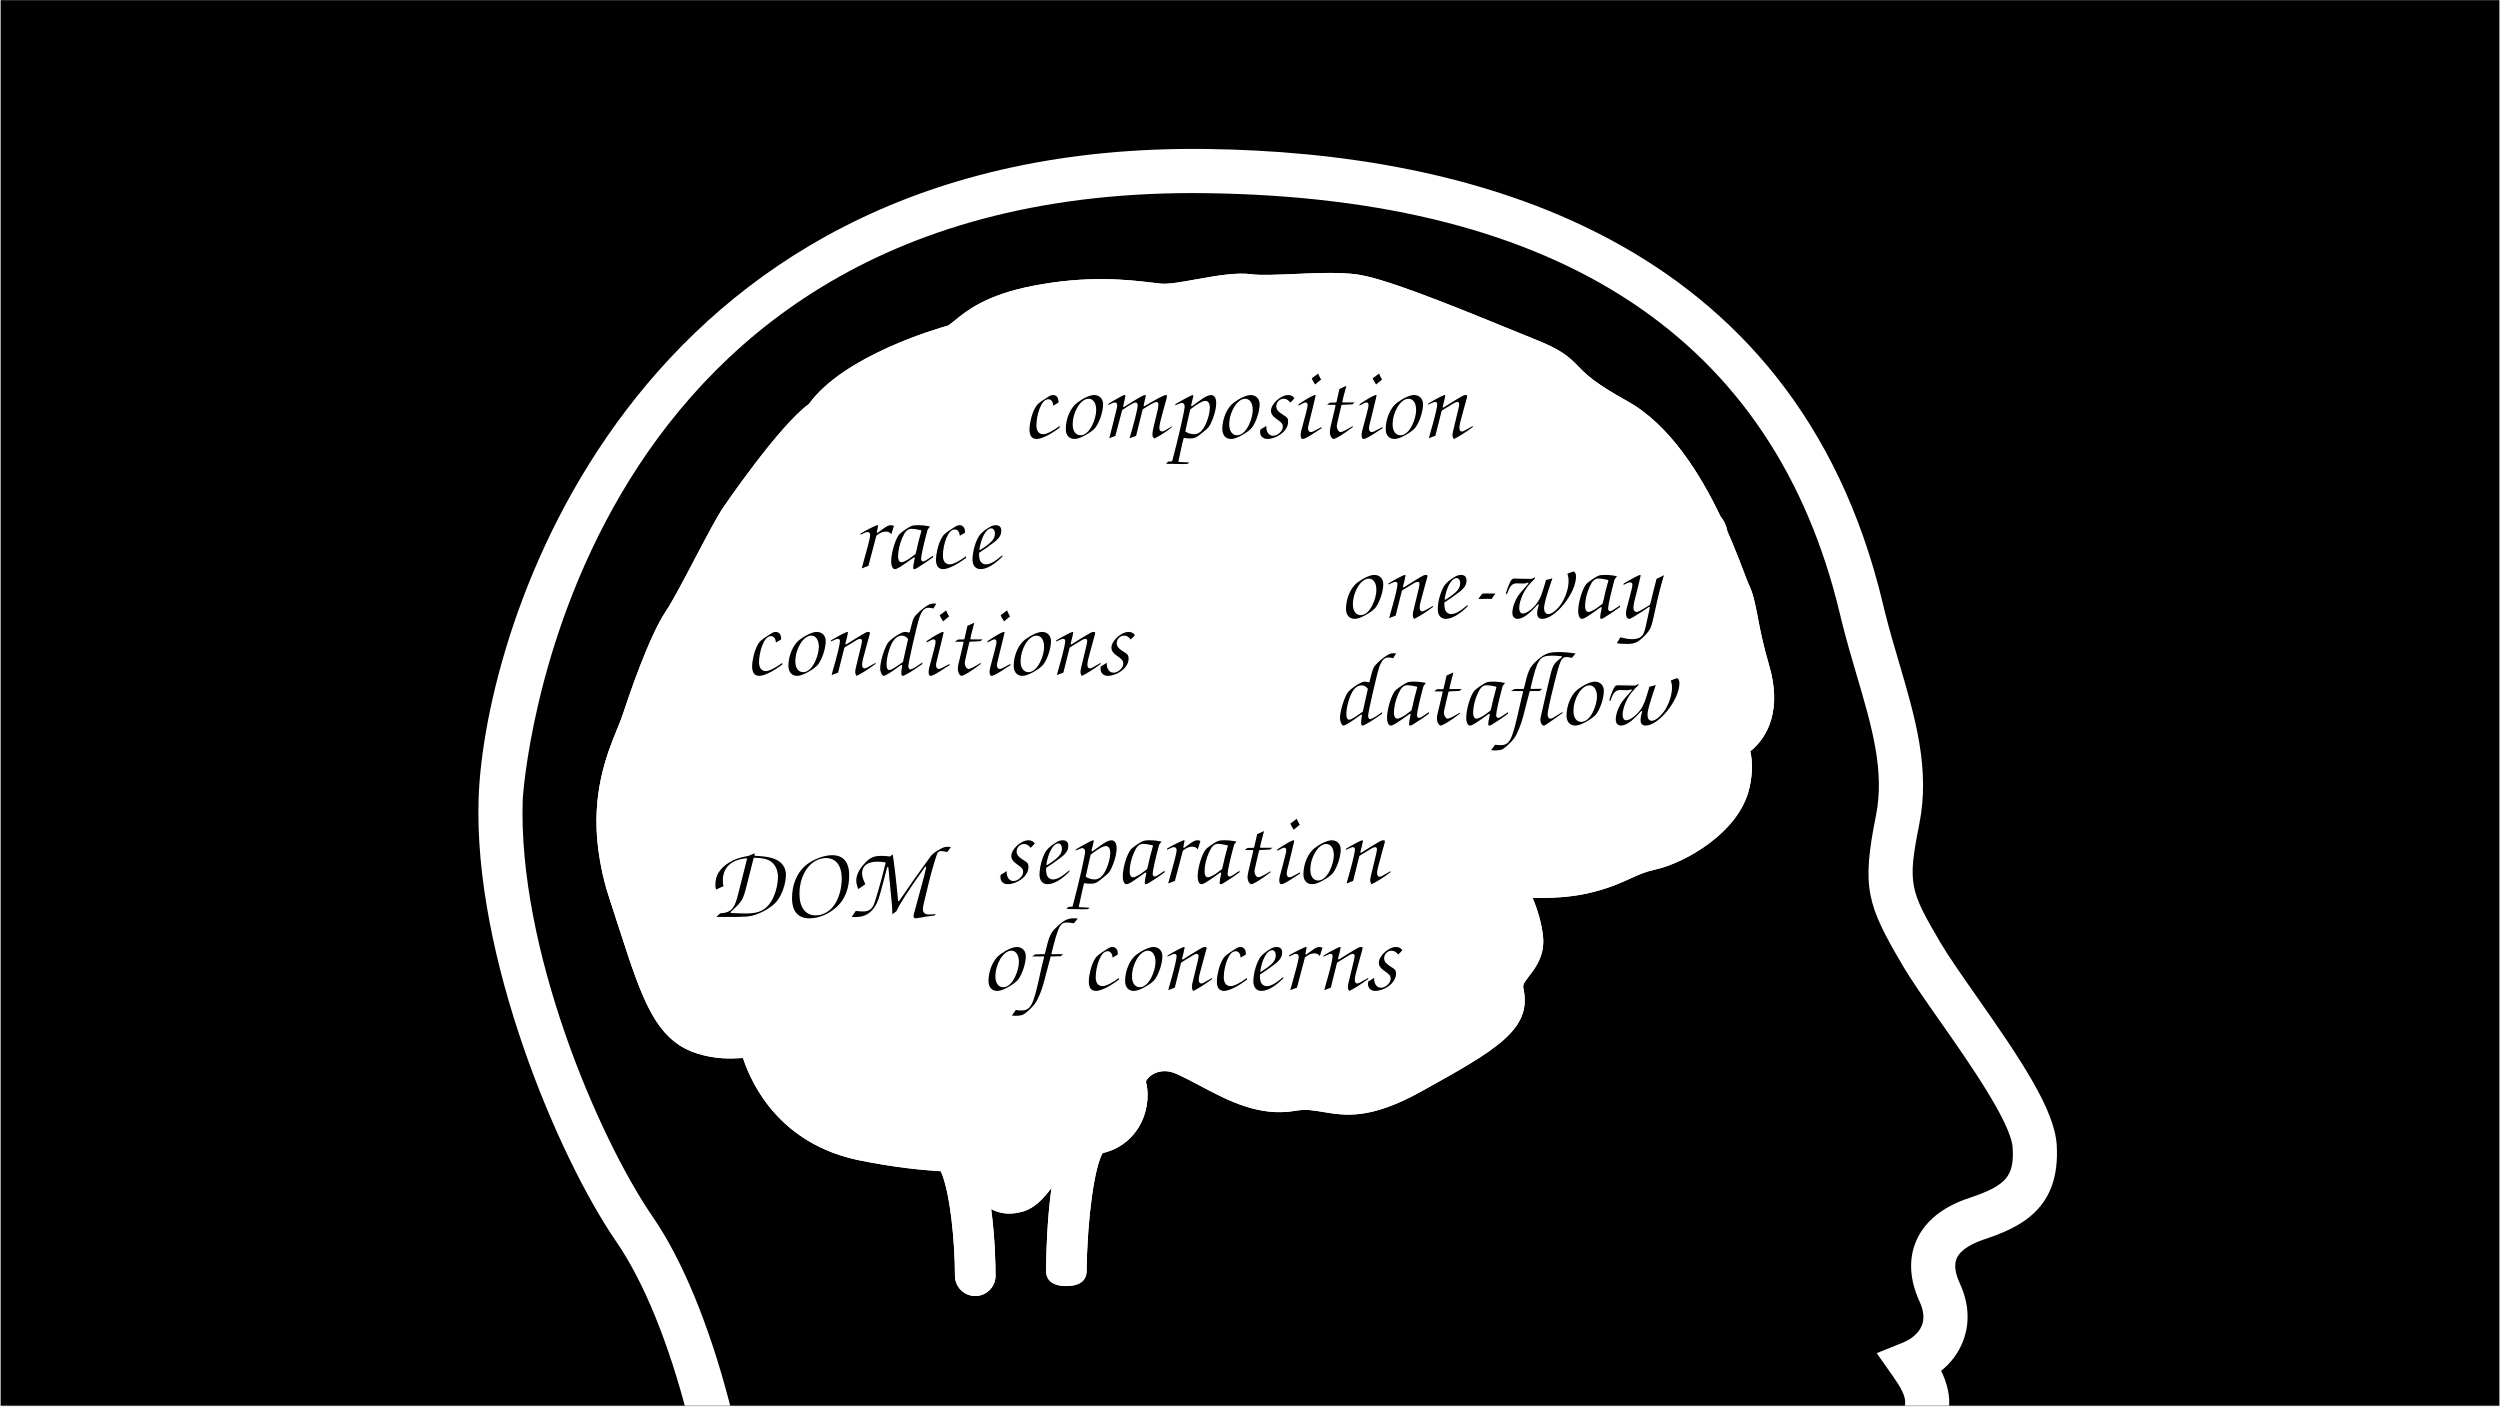
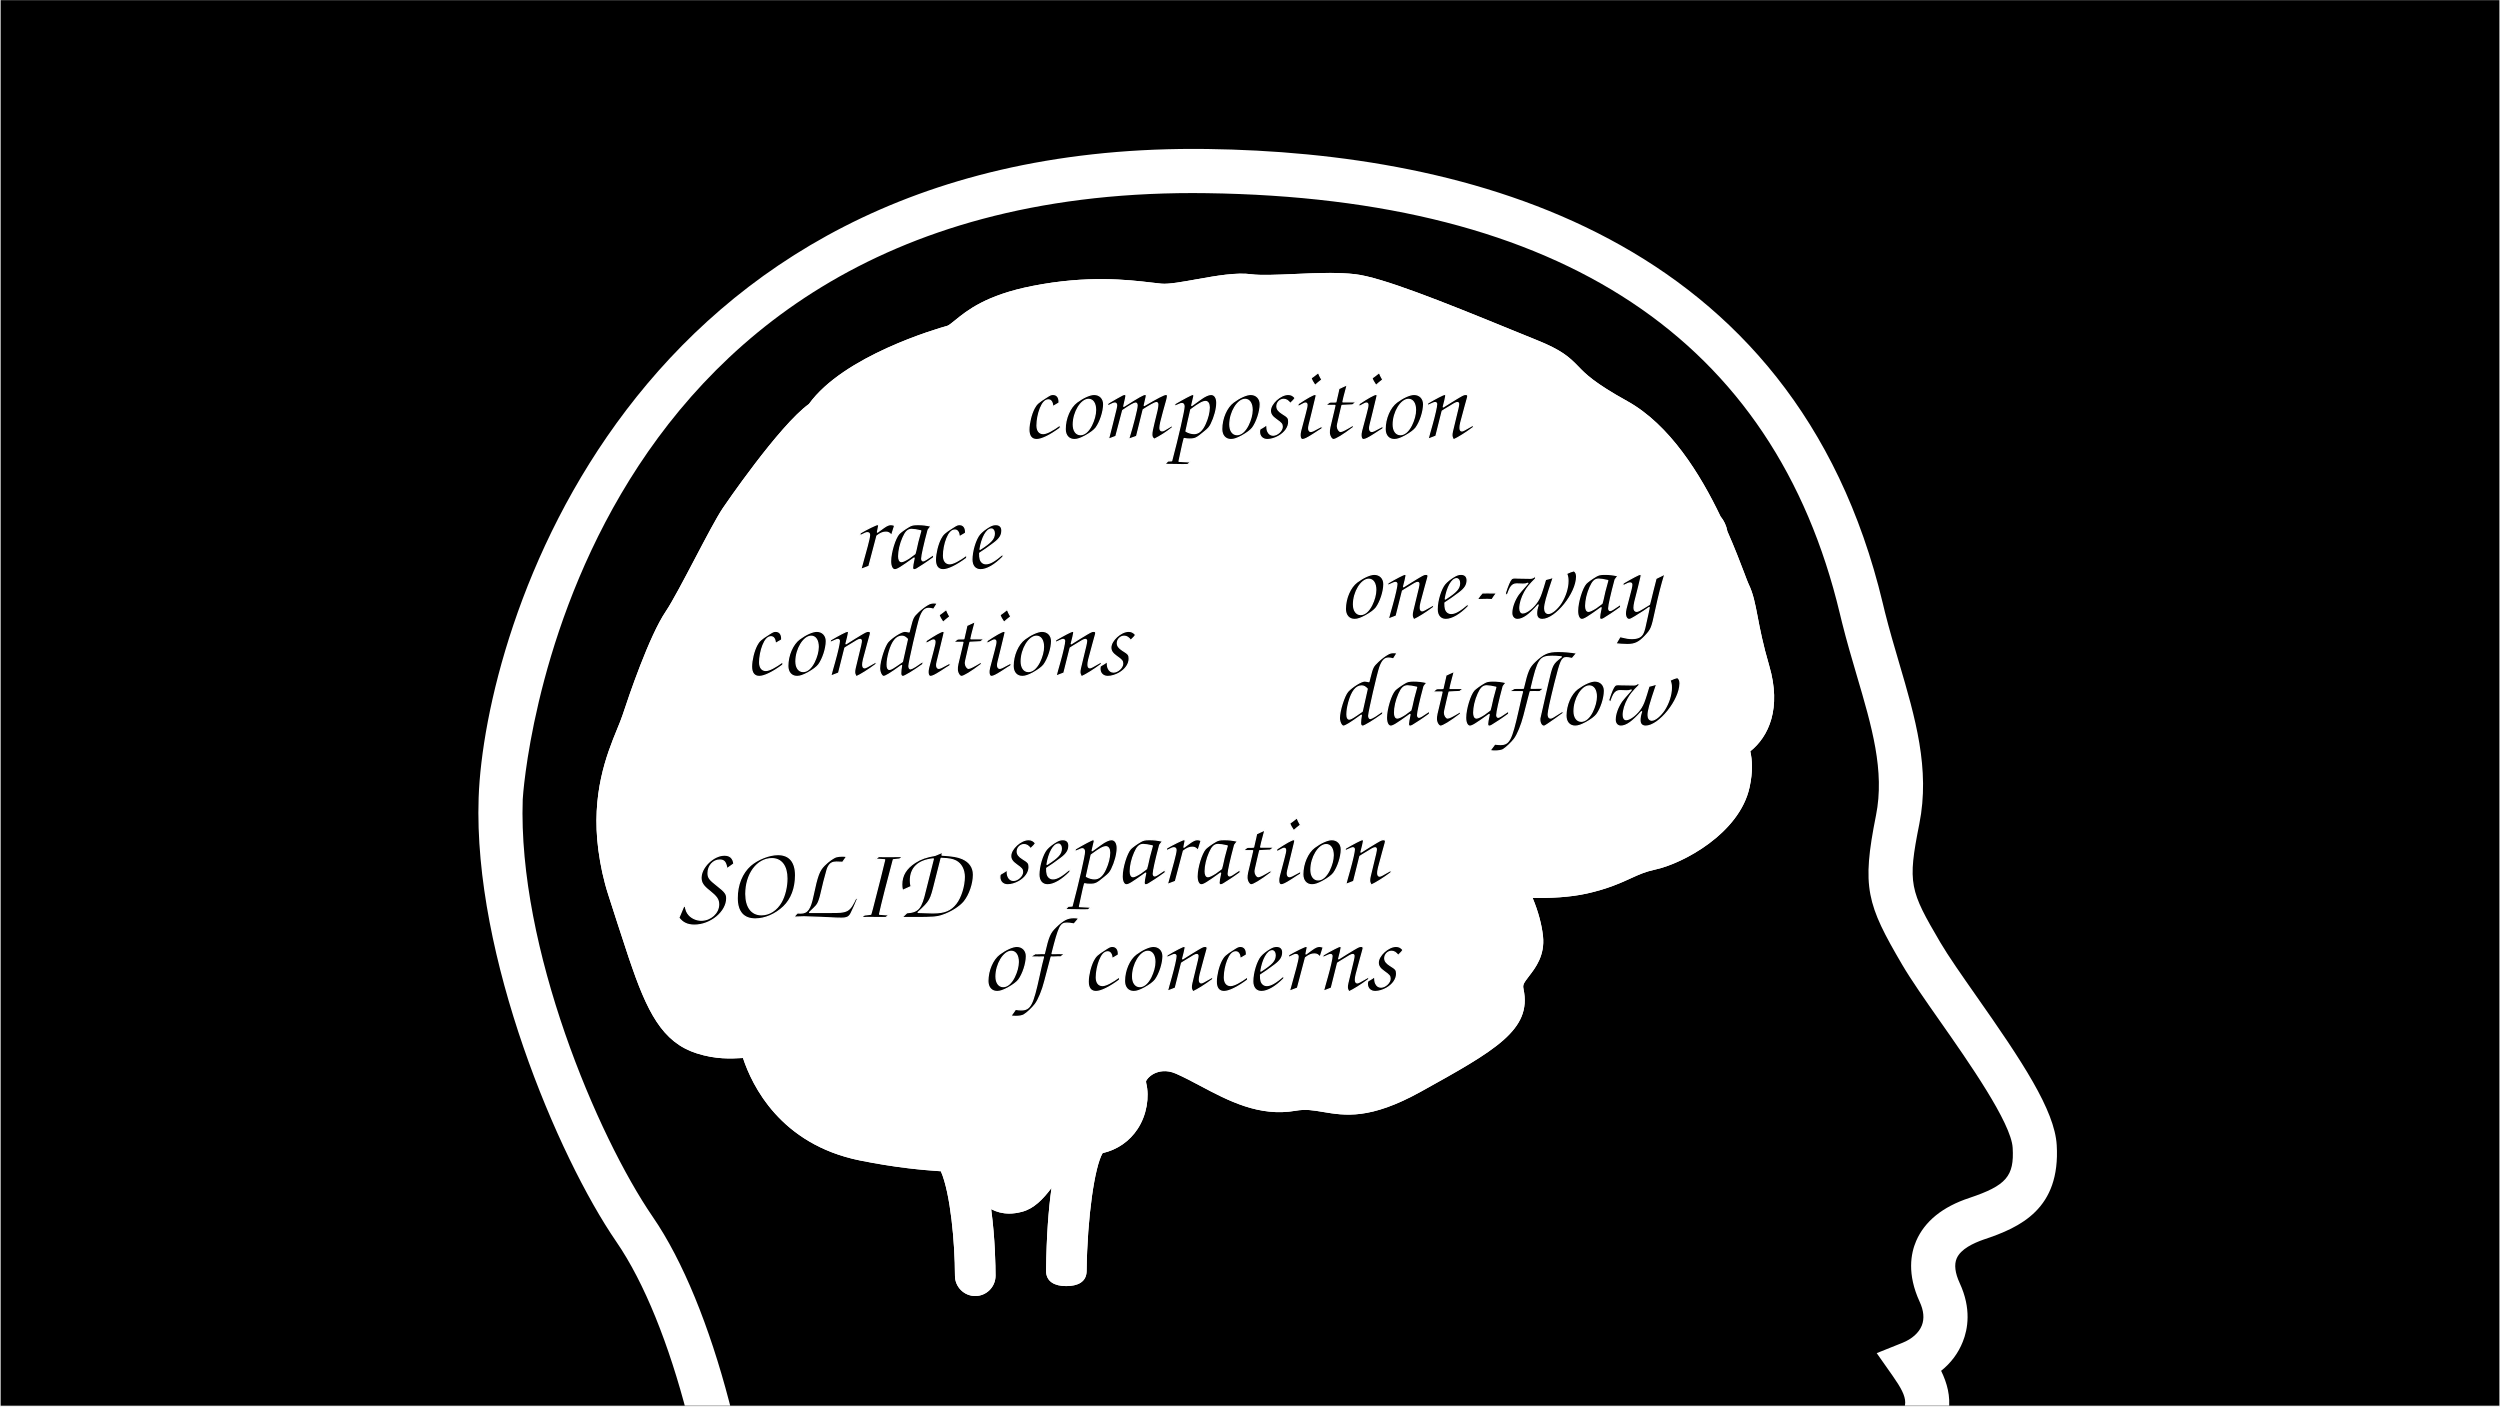
<svg xmlns="http://www.w3.org/2000/svg" width="100%" height="100%" viewBox="0 0 1921 1081" version="1.1" xml:space="preserve" style="fill-rule:evenodd;clip-rule:evenodd;stroke-linejoin:round;stroke-miterlimit:1.414;">
  <g transform="matrix(1,0,0,1,-4074,-4812)">
    <g id="brain-patterns" transform="matrix(1,0,0,1,-1835.49,4812.13)">
      <rect x="5910" y="0" width="1920" height="1080" />
      <clipPath id="_clip1">
        <rect x="5910" y="0" width="1920" height="1080" />
      </clipPath>
      <g clip-path="url(#_clip1)">
        <g transform="matrix(1.65958,0,0,1.65958,-4577.84,-128.818)">
          <g id="path4" transform="matrix(10.2243,0,0,10.2243,6387.8,-9663.69)">
            <path d="M82.789,997.851C82.141,996.925 81.528,996.05 81.164,995.43C79.783,993.074 79.671,992.778 80.213,990.068C80.712,987.571 80.025,985.238 79.298,982.769C79.079,982.025 78.855,981.263 78.656,980.472L78.558,980.067C74.564,963.36 59.721,959.662 47.972,959.5C47.76,959.497 47.551,959.496 47.342,959.496C21.766,959.496 15.236,981.211 14.972,988.886C14.724,996.048 18.549,1005.12 21.211,1008.99C23.747,1012.68 25.68,1020.19 25.911,1027.24C26.137,1034.11 17.702,1047.83 17.617,1047.97C17.327,1048.44 17.471,1049.06 17.941,1049.35C18.105,1049.45 18.287,1049.5 18.466,1049.5C18.801,1049.5 19.128,1049.33 19.318,1049.02C19.678,1048.44 28.155,1034.65 27.909,1027.18C27.667,1019.77 25.591,1011.83 22.859,1007.86C20.346,1004.2 16.738,995.668 16.969,988.955C16.979,988.679 18.716,961.496 47.313,961.496C47.521,961.496 47.734,961.498 47.944,961.501C64.001,961.722 73.646,968.125 76.613,980.532L76.717,980.958C76.921,981.775 77.153,982.564 77.379,983.334C78.064,985.657 78.654,987.663 78.252,989.676C77.597,992.948 77.831,993.698 79.44,996.443C79.844,997.132 80.479,998.04 81.152,999C82.435,1000.83 84.375,1003.6 84.441,1004.73C84.517,1006.02 84.151,1006.44 82.484,1007C81.267,1007.4 80.456,1008.06 80.071,1008.95C79.826,1009.52 79.654,1010.45 80.227,1011.7C80.415,1012.1 80.449,1012.47 80.326,1012.78C80.195,1013.11 79.878,1013.39 79.456,1013.56L78.284,1014.03L79.008,1015.06C79.765,1016.14 79.765,1016.47 79.002,1017.23C77.389,1018.84 77.919,1020.25 78.204,1021L78.284,1021.22C78.453,1021.73 78.821,1025.13 77.221,1025.97C76.356,1026.42 73.963,1026.73 71.852,1027C68.695,1027.41 65.711,1027.79 64.451,1028.81C62.141,1030.69 61.085,1034.41 61.759,1038.28C61.952,1039.39 61.681,1040.38 61.305,1041.75C60.884,1043.28 60.36,1045.19 60.317,1048C60.307,1048.55 60.748,1049 61.3,1049C61.306,1049 61.311,1049 61.316,1049C61.862,1049 62.307,1048.57 62.316,1048.03C62.355,1045.47 62.822,1043.78 63.233,1042.28C63.644,1040.79 63.999,1039.49 63.729,1037.94C63.177,1034.76 63.956,1031.79 65.712,1030.36C66.53,1029.7 69.753,1029.29 72.107,1028.98C74.714,1028.65 76.967,1028.36 78.153,1027.74C80.965,1026.26 80.547,1021.69 80.181,1020.59C80.15,1020.5 80.114,1020.4 80.075,1020.3C79.843,1019.68 79.715,1019.34 80.416,1018.64C81.841,1017.22 81.744,1015.94 81.201,1014.83C81.643,1014.48 81.98,1014.03 82.184,1013.51C82.413,1012.94 82.576,1012.01 82.043,1010.86C81.831,1010.4 81.785,1010.02 81.906,1009.74C82.092,1009.31 82.666,1009.05 83.116,1008.89C84.811,1008.33 86.606,1007.49 86.436,1004.61C86.345,1003.03 84.867,1000.81 82.789,997.851Z" style="fill:white;fill-rule:nonzero;" />
          </g>
          <g transform="matrix(0.918768,0,0,0.918768,557.906,35.8043)">
            <g id="path6" transform="matrix(10.2243,0,0,10.2243,6387.8,-9663.69)">
              <path d="M63.644,998.355C63.603,998.16 63.631,998.094 63.921,997.718C64.234,997.313 64.705,996.7 64.605,995.757C64.546,995.203 64.377,994.548 64.094,993.871C64.938,993.884 65.927,993.842 66.775,993.651C67.803,993.42 68.423,993.136 68.921,992.908C69.324,992.723 69.643,992.578 70.128,992.473C71.508,992.177 74.291,990.686 74.786,988.421C74.961,987.625 74.915,987.055 74.822,986.643C75.74,985.909 76.365,984.513 75.758,982.435C75.445,981.364 75.3,980.61 75.185,980.004C75.063,979.367 74.967,978.865 74.736,978.393C74.692,978.301 74.624,978.115 74.527,977.859C74.337,977.359 74.059,976.629 73.693,975.8C73.642,975.516 73.525,975.273 73.355,975.066C72.363,972.99 70.856,970.545 68.756,969.382C67.124,968.478 66.698,968.036 66.357,967.682C65.885,967.194 65.511,966.862 64.294,966.372L62.998,965.845C59.587,964.449 56.657,963.282 55.352,963.127C54.473,963.023 53.385,963.071 52.334,963.118C51.521,963.154 50.679,963.19 50.241,963.13C49.492,963.028 48.509,963.203 47.553,963.374C46.896,963.492 46.15,963.631 45.797,963.593C45.655,963.58 45.494,963.561 45.314,963.539C44.138,963.401 42.169,963.168 39.433,963.707C37.151,964.158 36.228,964.907 35.619,965.403C35.49,965.507 35.313,965.651 35.256,965.667C34.725,965.815 30.135,967.148 28.423,969.525C26.945,970.591 24.209,974.61 24.18,974.654C23.867,975.122 23.353,976.101 22.808,977.139C22.28,978.145 21.681,979.285 21.375,979.736C20.548,980.954 19.531,983.961 19.239,984.852C19.171,985.06 19.074,985.292 18.967,985.554C18.452,986.807 17.682,988.748 18.044,991.507C18.049,991.524 18.046,991.543 18.052,991.56C18.146,992.248 18.29,992.972 18.549,993.765L18.988,995.127C19.186,995.746 19.368,996.301 19.546,996.829C19.551,996.843 19.555,996.856 19.56,996.87C20.44,999.474 21.185,1000.99 22.897,1001.53C23.834,1001.83 24.559,1001.79 25.14,1001.76C25.152,1001.76 25.161,1001.76 25.173,1001.76C25.615,1003.1 27.006,1006.01 30.928,1006.81C32.717,1007.17 34.012,1007.28 34.926,1007.34C35.402,1008.43 35.62,1010.89 35.621,1012.49C35.621,1013.04 36.069,1013.49 36.621,1013.49C37.174,1013.49 37.621,1013.04 37.621,1012.49C37.621,1012.05 37.602,1010.66 37.405,1009.21C37.674,1009.35 37.969,1009.43 38.289,1009.43C38.489,1009.43 38.699,1009.4 38.918,1009.34C39.504,1009.19 39.954,1008.73 40.381,1008.16C40.234,1009.21 40.133,1010.52 40.112,1012.23C40.103,1012.79 40.545,1013 41.097,1013C41.102,1013 41.106,1013 41.11,1013C41.657,1013 42.103,1012.81 42.11,1012.26C42.143,1009.6 42.505,1007.11 42.899,1006.45C43.621,1006.28 44.229,1005.86 44.627,1005.25C45.07,1004.58 45.22,1003.68 45.045,1002.99C45.042,1002.96 45.044,1002.93 45.039,1002.9C45.056,1002.85 45.169,1002.67 45.428,1002.53C45.659,1002.42 46.036,1002.32 46.516,1002.53C46.914,1002.71 47.317,1002.92 47.727,1003.14C49.082,1003.86 50.62,1004.67 52.406,1004.36C52.91,1004.27 53.284,1004.34 53.757,1004.42C54.845,1004.6 56.075,1004.81 58.582,1003.42C62.239,1001.39 64.075,1000.37 63.644,998.36L63.644,998.355ZM52.422,965.117C53.349,965.076 54.398,965.029 55.116,965.114C56.257,965.249 60.001,966.781 62.239,967.696L63.546,968.228C64.455,968.593 64.619,968.763 64.916,969.071C65.328,969.499 65.893,970.083 67.786,971.133C68.665,971.62 69.432,972.442 70.09,973.377C69.895,973.271 69.725,973.163 69.641,973.049C68.744,971.833 67.754,971.246 66.728,971.308C65.953,971.352 65.367,971.752 64.97,972.14C64.52,971.946 64.038,971.846 63.556,971.875C63.478,971.73 63.381,971.511 63.304,971.336C62.888,970.39 62.258,968.959 60.582,968.111C59.161,967.393 58.459,967.454 57.81,967.59C57.592,967.633 57.504,967.653 56.932,967.224C55.461,966.123 53.826,966.607 52.634,966.959C52.259,967.07 51.704,967.233 51.587,967.232C50.836,966.683 51.533,965.207 51.561,965.149C51.836,965.141 52.119,965.13 52.422,965.117ZM45.078,965.526C45.278,965.549 45.456,965.571 45.614,965.586C46.231,965.642 47.047,965.496 47.906,965.343C48.407,965.254 48.985,965.153 49.441,965.116C49.093,966.294 49.068,967.865 50.405,968.845C51.24,969.459 52.238,969.162 53.202,968.877C54.328,968.543 55.112,968.359 55.733,968.825C56.822,969.638 57.446,969.705 58.213,969.549C58.499,969.489 58.769,969.436 59.68,969.897C60.716,970.42 61.118,971.335 61.474,972.142C61.815,972.916 62.322,974.085 63.623,973.879C64.217,973.786 64.811,974.302 65.026,974.863C65.225,975.389 65.088,975.808 64.615,976.108C63.484,976.83 61.367,976.514 59.514,974.526C59.137,974.121 58.503,974.1 58.101,974.476C57.697,974.852 57.674,975.485 58.051,975.889C59.768,977.732 61.656,978.456 63.261,978.456C64.196,978.456 65.034,978.211 65.687,977.797C66.956,976.991 67.43,975.561 66.895,974.152C66.798,973.897 66.666,973.665 66.52,973.445C66.625,973.369 66.736,973.308 66.846,973.302C67.165,973.303 67.589,973.637 68.031,974.235C68.618,975.03 69.662,975.415 70.583,975.755C70.947,975.889 71.459,976.081 71.693,976.232C72.125,977.173 72.448,978.022 72.655,978.569C72.784,978.908 72.879,979.153 72.937,979.272C73.051,979.504 73.118,979.853 73.218,980.38C73.335,980.994 73.496,981.834 73.836,982.996C74.205,984.259 73.862,984.82 73.592,985.057C73.32,984.943 72.909,984.474 72.752,983.156C72.593,981.815 72.089,980.814 71.255,980.18C70.171,979.355 68.964,979.514 68.832,979.533C68.286,979.617 67.912,980.128 67.996,980.674C68.08,981.22 68.59,981.592 69.137,981.51C69.141,981.51 69.637,981.462 70.045,981.773C70.431,982.066 70.673,982.611 70.766,983.393C70.947,984.916 71.454,985.996 72.274,986.6C72.459,986.736 72.639,986.826 72.814,986.899C72.888,987.107 72.967,987.376 72.831,987.995C72.584,989.124 70.793,990.286 69.706,990.519C69.007,990.668 68.539,990.883 68.086,991.09C67.609,991.309 67.158,991.515 66.333,991.7C65.166,991.962 63.551,991.867 62.82,991.803C62.371,991.272 61.84,990.771 61.195,990.347C61.153,990.319 61.111,990.292 61.068,990.265C62.525,989.729 63.995,988.684 64.572,986.796C64.734,986.268 64.436,985.709 63.908,985.548C63.378,985.384 62.82,985.685 62.66,986.212C62.186,987.76 60.678,988.387 59.544,988.625C59.957,987.871 60.287,986.957 59.886,986.086C59.656,985.583 59.06,985.357 58.557,985.589C58.056,985.82 57.834,986.408 58.065,986.909C58.119,987.175 57.607,987.982 57.415,988.286C57.356,988.378 57.304,988.466 57.25,988.555C56.563,988.478 55.836,988.533 55.029,988.821C54.313,989.074 53.508,988.957 52.717,988.646C53.067,988.607 53.388,988.394 53.532,988.046C53.69,987.668 53.597,987.247 53.331,986.969C53.318,986.808 53.333,986.355 53.682,985.413C54.72,982.603 52.891,978.407 51.192,977.26C50.451,976.76 49.428,976.635 48.527,976.526C48.166,976.482 47.663,976.421 47.368,976.338C48.182,974.18 47.36,972.382 45.1,971.396C44.967,971.337 44.833,971.237 44.711,971.104C43.414,969.689 41.45,969.607 40.082,970.153C39.498,970.386 39.065,970.489 38.813,970.499C38.922,970.364 39.061,970.214 39.162,970.105C39.703,969.517 40.828,968.294 39.78,967.102C39.365,966.631 38.841,966.321 38.304,966.101C38.65,965.963 39.079,965.833 39.607,965.718C40.993,966.046 41.48,966.932 41.77,967.471C41.918,967.747 42.059,968.014 42.375,968.183C43.304,968.677 44.144,968.338 44.646,968.129C44.793,968.069 45.012,968 45.085,968C45.086,968 45.088,968 45.09,968C45.153,968 45.186,968.109 45.27,968.472C45.409,969.071 45.619,969.952 46.687,970.615C46.897,970.745 47.166,971.04 47.45,971.351C48.253,972.232 49.473,973.572 51.669,973.572C52.312,973.572 53.038,973.458 53.861,973.182C54.385,973.007 54.668,972.441 54.493,971.917C54.318,971.393 53.752,971.108 53.228,971.285C50.825,972.086 49.903,971.075 48.928,970.004C48.547,969.586 48.187,969.191 47.74,968.914C47.392,968.699 47.332,968.491 47.218,967.999C47.103,967.5 46.928,966.747 46.148,966.26C45.243,965.696 44.389,966.05 43.88,966.261C43.683,966.343 43.558,966.39 43.473,966.411C43.33,966.148 43.108,965.769 42.768,965.373C43.713,965.37 44.48,965.456 45.078,965.526ZM39.201,1006.38C38.956,1006.73 38.547,1007.32 38.423,1007.4C38.381,1007.42 38.349,1007.42 38.332,1007.43C38.285,1007.36 38.195,1007.18 38.068,1006.75C37.708,1005.52 36.63,1005.45 35.383,1005.37C34.464,1005.31 33.204,1005.23 31.322,1004.84C29.468,1004.47 28.381,1003.46 27.754,1002.53C29.335,1002.98 31.204,1002.36 32.517,1001.92C32.826,1001.81 33.1,1001.72 33.323,1001.66C34.713,1001.28 35.904,1001.22 36.431,1001.49C36.833,1001.69 37.588,1001.89 38.887,1002.23C40.098,1002.54 42.536,1003.17 43.114,1003.55C43.111,1003.72 43.067,1003.92 42.95,1004.1C42.823,1004.29 42.637,1004.35 42.383,1004.39C42.302,1004.4 42.195,1004.42 42.074,1004.46C41.933,1004.47 41.782,1004.47 41.612,1004.47C40.552,1004.4 39.868,1005.42 39.201,1006.38L39.201,1006.38ZM62.336,996.498C62.004,996.929 61.448,997.65 61.689,998.774C61.726,998.947 61.551,999.174 61.249,999.434C61.425,998.305 61.178,997.722 60.909,997.223C60.776,996.976 60.731,996.893 60.84,996.416C61.069,995.417 60.861,994.449 60.256,993.69C59.577,992.839 58.402,992.29 57.26,992.29C56.707,992.29 56.26,992.737 56.26,993.29C56.26,993.843 56.707,994.29 57.26,994.29C57.799,994.29 58.388,994.557 58.693,994.937C58.92,995.222 58.985,995.56 58.891,995.97C58.635,997.087 58.868,997.649 59.15,998.172C59.288,998.427 59.363,998.567 59.274,999.133C59.051,1000.54 59.039,1000.57 57.563,1001.69C55.709,1002.71 54.956,1002.58 54.093,1002.44C53.533,1002.34 52.903,1002.23 52.059,1002.38C50.95,1002.58 49.84,1001.99 48.667,1001.36C48.208,1001.12 47.757,1000.88 47.312,1000.68C45.909,1000.08 44.636,1000.52 43.912,1001.14C43.764,1001.27 43.642,1001.41 43.53,1001.56C42.639,1001.17 41.323,1000.79 39.389,1000.29C38.577,1000.08 37.568,999.818 37.34,999.703C36.363,999.207 35.024,999.269 33.836,999.49C33.883,999.178 33.8,998.852 33.554,998.618C33.546,998.61 32.759,997.819 33.083,996.636C33.19,996.4 33.282,996.136 33.379,995.825C33.471,995.528 33.652,994.941 33.803,994.715C34.079,994.714 34.708,994.834 35.137,994.921C35.695,995.035 36.331,995.162 36.947,995.189C37.422,996.438 38.448,997.407 39.931,997.956C40.244,998.072 41.049,998.342 41.756,998.342C42.117,998.342 42.453,998.272 42.685,998.073C43.105,997.715 43.155,997.083 42.795,996.664C42.543,996.368 42.158,996.255 41.802,996.341C41.487,996.313 39.543,996.07 38.874,994.627C39.039,994.473 39.189,994.293 39.303,994.056C39.439,993.773 39.52,993.412 39.571,993.035C40.346,993.436 41.183,993.62 42.126,993.403C44.099,992.947 46.522,992.571 47.79,993.706C47.794,993.71 47.8,993.711 47.804,993.715C47.809,993.719 47.81,993.725 47.815,993.729C49.34,995.003 48.704,996.463 48.622,996.634C48.377,997.123 48.572,997.721 49.06,997.971C49.206,998.046 49.362,998.081 49.515,998.081C49.878,998.081 50.229,997.883 50.406,997.537C50.933,996.508 51.339,994.066 49.098,992.193C49.087,992.184 49.074,992.183 49.063,992.174C47.121,990.492 44.243,990.866 41.676,991.458C40.56,991.713 39.524,990.703 37.944,989.001C37.542,988.568 37.131,988.134 36.701,987.71C35.423,986.448 35.482,985.126 35.565,983.272C35.59,982.688 35.617,982.124 35.6,981.509C35.521,978.699 33.705,978 32.755,978C32.752,978 32.749,978 32.746,978C32.197,978 31.751,978.374 31.746,978.923C31.741,979.476 32.185,979.859 32.737,979.863C32.745,979.863 33.554,979.888 33.597,981.498C33.613,982.063 33.587,982.614 33.564,983.151C33.506,984.444 33.456,985.764 33.933,987.045C33.928,987.07 33.925,987.083 33.92,987.109C33.62,988.71 33.173,989.775 31.969,989.775C31.612,989.775 31.191,989.653 30.745,989.523C29.823,989.253 28.679,988.92 27.416,989.489C26.897,989.721 26.517,990.136 26.315,990.688C25.75,992.244 26.811,994.574 27.029,995.025C27.202,995.381 27.558,995.589 27.929,995.589C28.075,995.589 28.223,995.557 28.364,995.489C28.861,995.249 29.069,994.651 28.83,994.154C28.24,992.929 27.998,991.549 28.235,991.312C28.798,991.06 29.343,991.197 30.185,991.442C30.746,991.605 31.326,991.774 31.968,991.774C33.949,991.774 34.913,990.462 35.404,989.234C35.771,989.602 36.129,989.982 36.474,990.354C36.848,990.757 37.226,991.16 37.613,991.54C37.657,992.067 37.632,992.915 37.532,993.151C37.259,993.313 36.093,993.077 35.535,992.963C34.587,992.769 33.765,992.601 33.097,992.823C32.112,993.148 31.753,994.304 31.465,995.233C31.396,995.454 31.302,995.756 31.253,995.845C31.232,995.882 31.23,995.923 31.215,995.961C31.199,995.999 31.171,996.028 31.16,996.069C31.147,996.114 31.148,996.154 31.137,996.199C31.135,996.212 31.132,996.224 31.13,996.237C30.659,998.19 31.716,999.571 32.067,999.958C32.002,999.98 31.943,999.999 31.875,1000.02C30.736,1000.41 28.83,1001.05 27.928,1000.46C26.733,999.679 25.829,999.723 25.035,999.767C24.53,999.794 24.091,999.816 23.502,999.627C22.689,999.368 22.196,998.396 21.515,996.412C21.567,996.098 21.694,995.752 21.792,995.692C21.792,995.693 21.883,995.678 22.105,995.779C22.609,996.01 23.202,995.79 23.431,995.289C23.662,994.787 23.443,994.193 22.941,993.963C21.937,993.5 21.21,993.712 20.776,993.972C20.758,993.983 20.745,993.998 20.728,994.009L20.449,993.146C20.303,992.7 20.199,992.279 20.119,991.875C20.631,992.508 21.492,993 22.466,993C22.484,993 22.5,993 22.517,993C23.556,993 24.454,992.427 24.979,991.69C25.295,991.247 25.528,990.513 25.774,989.872C26.485,988.023 26.921,987.283 27.783,987.487C28.323,987.611 28.858,987.285 28.983,986.746C29.107,986.208 28.772,985.687 28.234,985.562C25.533,984.941 24.517,987.629 23.907,989.216C23.717,989.711 23.52,990.289 23.351,990.525C23.203,990.732 22.874,991 22.49,991C22.483,991 22.475,991 22.468,991C22.042,991 21.734,990.716 21.65,990.605C21.057,989.816 20.431,989.526 19.972,989.502C20.066,988.296 20.402,987.341 20.709,986.583C20.997,986.898 21.382,987.141 21.913,987.141C22.031,987.141 22.155,987.13 22.286,987.105C23.874,986.803 24.063,985.407 24.201,984.386C24.312,983.566 24.428,982.718 25.034,981.938C26.378,980.211 27.427,980.248 28.386,980.432C29.091,980.571 29.532,980.268 29.73,980.075C30.394,979.429 30.227,978.419 30.05,977.348C29.984,976.944 29.901,976.44 29.928,976.226C30.066,975.149 31.583,973.675 32.256,973.438C33.172,975.059 34.308,975.207 34.533,975.219L34.73,975.214C39.381,975.017 40.049,975.695 40.142,975.909C40.516,976.772 41.027,977.173 41.437,977.498C41.923,977.885 42.308,978.181 42.651,979.543C43.085,981.269 42.758,981.87 42.648,982.018C42.605,982.075 42.492,982.193 42.151,982.207C41.599,982.231 41.172,982.629 41.196,983.181C41.219,983.719 41.661,984 42.193,984C42.208,984 42.223,984 42.238,984C43.07,984 43.784,983.736 44.251,983.111C44.939,982.186 45.054,980.918 44.59,979.072C44.12,977.205 43.446,976.549 42.68,975.94C42.351,975.678 42.153,975.521 41.978,975.118C41.155,973.219 37.991,973.078 34.691,973.216C34.584,973.168 34.265,972.98 33.926,972.322C33.566,971.623 32.856,971.292 32.038,971.437C30.358,971.733 28.177,974.149 27.942,975.971C27.878,976.475 27.973,977.057 28.075,977.672C28.108,977.871 28.153,978.141 28.18,978.378C26.829,978.236 25.158,978.518 23.454,980.708C22.516,981.914 22.344,983.187 22.218,984.116C22.181,984.388 22.13,984.766 22.025,984.987C21.972,984.864 21.921,984.72 21.886,984.624C21.824,984.451 21.745,984.238 21.636,984.033C22.122,982.692 22.656,981.408 23.028,980.859C23.398,980.314 23.97,979.223 24.577,978.069C25.074,977.123 25.588,976.145 25.842,975.764C26.911,974.164 29.022,971.455 29.604,971.137L29.979,970.792C30.866,969.405 33.837,968.154 35.687,967.625C36.219,967.612 37.442,967.711 38.114,968.262C38,968.414 37.816,968.613 37.692,968.748C37.192,969.291 36.57,969.967 36.661,970.834C36.697,971.176 36.864,971.672 37.455,972.091C38.594,972.901 40.046,972.32 40.825,972.008C41.559,971.716 42.586,971.742 43.238,972.453C43.551,972.795 43.909,973.055 44.301,973.225C45.828,973.892 45.872,974.698 45.47,975.703C45.159,976.477 45.326,977.033 45.521,977.362C46.037,978.234 47.18,978.374 48.287,978.508C48.932,978.586 49.733,978.684 50.075,978.915C51.16,979.647 52.473,982.915 51.808,984.717C51.102,986.626 51.305,987.602 51.661,988.11C51.107,987.769 50.582,987.361 50.133,986.935C49.326,986.168 48.622,985.833 47.95,985.675C49.385,983.628 48.787,982.103 48.696,981.9C48.475,981.412 47.919,981.208 47.422,981.403C46.925,981.602 46.681,982.178 46.858,982.684C46.875,982.732 47.227,983.842 45.417,985.536C44.945,985.609 44.422,985.792 43.848,986.003C42.86,986.365 41.63,986.811 40.925,986.481C40.607,986.331 40.362,986 40.174,985.467C39.616,983.882 39.569,982.431 39.53,981.265C39.484,979.869 39.432,978.285 37.914,978C37.365,977.897 36.849,978.256 36.747,978.798C36.653,979.297 36.948,979.779 37.418,979.933C37.494,980.2 37.516,980.845 37.531,981.331C37.572,982.564 37.627,984.255 38.287,986.131C38.656,987.179 39.257,987.904 40.072,988.289C41.538,988.979 43.2,988.371 44.536,987.881C44.959,987.726 45.604,987.489 45.796,987.5C46.003,987.51 46.197,987.516 46.383,987.521C47.417,987.548 47.889,987.561 48.756,988.385C51.055,990.567 53.652,991.437 55.703,990.701C56.398,990.454 56.972,990.442 57.619,990.65L57.654,990.66C57.657,990.661 57.662,990.661 57.666,990.662C58.328,990.885 59.072,991.339 60.101,992.015C61.878,993.184 62.519,995.048 62.618,995.964C62.629,996.094 62.587,996.172 62.336,996.498Z" style="fill:white;fill-rule:nonzero;" />
            </g>
            <g id="path8" transform="matrix(10.2243,0,0,10.2243,6387.8,-9663.69)">
              <path d="M53.526,974.652C53.516,974.201 53.201,973.798 52.741,973.697C52.204,973.58 51.668,973.92 51.55,974.459C51.465,974.845 51.394,976.193 54.024,977.339C55.688,978.065 55.688,978.067 55.671,980.18C55.649,982.958 58.037,983.209 59.956,983.406C61.925,983.609 64.157,983.849 65.642,986.019C66.237,986.89 67.13,987.156 67.782,987.335C68.005,987.397 68.342,987.53 68.405,987.586C68.405,987.586 68.423,987.712 68.423,987.827C68.42,988.379 68.865,989 69.418,989C69.419,989 69.421,989 69.422,989C69.973,989 70.42,988.386 70.422,987.835C70.429,986.114 69.051,985.567 68.311,985.364C67.792,985.221 67.465,985.122 67.292,984.869C65.285,981.933 62.323,981.629 60.16,981.406C57.878,981.172 57.664,980.98 57.671,980.19C57.694,977.173 57.349,976.604 54.822,975.503C53.869,975.088 53.593,974.754 53.526,974.652Z" style="fill:white;fill-rule:nonzero;" />
            </g>
            <g id="path10" transform="matrix(10.2243,0,0,10.2243,6387.8,-9663.69)">
              <path d="M53.767,995.917C53.409,995.498 52.777,995.449 52.357,995.808C51.938,996.166 51.888,996.798 52.248,997.218C52.68,997.723 53.113,998.402 53.211,998.713C52.974,999.229 53.139,999.615 53.27,999.811C53.662,1000.4 54.315,1000.29 54.627,1000.24C55.082,1000.17 55.33,1000.16 55.511,1000.34C55.705,1000.52 55.955,1000.62 56.206,1000.62C56.468,1000.62 56.728,1000.52 56.925,1000.31C57.309,999.917 57.298,999.283 56.902,998.899C56.332,998.347 55.676,998.203 55.138,998.193C54.919,997.408 54.335,996.582 53.767,995.917Z" style="fill:white;fill-rule:nonzero;" />
            </g>
          </g>
        </g>
        <g id="path61" transform="matrix(1,0,0,1,5910,-3861.66)">
          <path d="M1022.08,4071.27C1028.73,4071.29 1035.09,4071.55 1040.87,4072.24C1061.22,4074.65 1106.9,4092.85 1160.07,4114.61L1180.28,4122.82C1199.25,4130.46 1205.08,4135.64 1212.44,4143.25C1217.76,4148.77 1224.4,4155.66 1249.84,4169.75C1282.58,4187.88 1306.07,4226 1321.54,4258.36C1324.19,4261.59 1326.01,4265.38 1326.81,4269.8C1332.51,4282.73 1336.84,4294.11 1339.81,4301.9C1341.32,4305.89 1342.38,4308.79 1343.07,4310.23C1346.67,4317.59 1348.16,4325.41 1350.06,4335.34C1351.86,4344.79 1354.12,4356.55 1359,4373.24C1368.46,4405.64 1358.72,4427.4 1344.4,4438.84C1345.86,4445.27 1346.57,4454.15 1343.84,4466.56C1336.13,4501.87 1292.74,4525.12 1271.23,4529.73C1263.67,4531.37 1258.69,4533.63 1252.41,4536.51C1244.65,4540.07 1234.98,4544.49 1218.95,4548.1C1205.74,4551.07 1190.32,4551.73 1177.16,4551.53C1181.57,4562.08 1184.21,4572.29 1185.13,4580.93C1186.68,4595.63 1179.34,4605.19 1174.46,4611.5C1169.94,4617.36 1169.51,4618.39 1170.14,4621.43L1170.14,4621.51C1176.86,4652.89 1148.24,4668.78 1091.23,4700.39C1052.15,4722.06 1032.97,4718.82 1016.01,4715.92C1008.63,4714.67 1002.8,4713.67 994.947,4715.05C967.104,4719.94 943.127,4707.25 922.003,4696.01C915.611,4692.63 909.329,4689.26 903.124,4686.58C895.641,4683.26 889.763,4684.74 886.162,4686.58C882.125,4688.65 880.363,4691.44 880.098,4692.35C880.176,4692.78 880.145,4693.19 880.191,4693.63C882.92,4704.51 880.581,4718.4 873.675,4728.98C867.47,4738.49 857.992,4745.03 846.736,4747.58C840.594,4757.92 834.95,4796.67 834.436,4838.2C834.327,4846.75 827.374,4849.76 818.846,4849.76C818.784,4849.76 818.721,4849.76 818.643,4849.76C810.038,4849.76 803.147,4846.42 803.287,4837.77C803.615,4811.11 805.189,4790.58 807.481,4774.35C800.824,4783.16 793.809,4790.41 784.673,4792.71C781.259,4793.59 777.985,4794.02 774.867,4794.02C769.879,4794.02 765.28,4792.82 761.086,4790.61C764.157,4813.24 764.454,4834.91 764.454,4841.81C764.454,4850.41 757.485,4857.4 748.864,4857.4C740.258,4857.4 733.274,4850.43 733.274,4841.81C733.259,4816.78 729.86,4778.47 722.439,4761.57C708.19,4760.57 688.002,4758.81 660.112,4753.16C598.969,4740.78 577.284,4695.47 570.393,4674.56C570.206,4674.56 570.066,4674.56 569.879,4674.56C560.821,4675.04 549.519,4675.62 534.911,4670.97C508.222,4662.46 496.607,4638.88 482.888,4598.28C482.869,4598.22 482.85,4598.17 482.832,4598.12L482.726,4597.8C482.708,4597.75 482.69,4597.69 482.67,4597.64C479.895,4589.41 477.058,4580.76 473.971,4571.11L467.127,4549.87C463.089,4537.51 460.844,4526.22 459.379,4515.5C459.286,4515.23 459.332,4514.94 459.254,4514.67C453.611,4471.66 465.615,4441.4 473.644,4421.87C475.312,4417.78 476.824,4414.16 477.884,4410.92C482.436,4397.03 498.291,4350.15 511.184,4331.16C515.954,4324.13 525.292,4306.36 533.524,4290.68C542.02,4274.5 550.033,4259.23 554.913,4251.94C555.365,4251.25 598.018,4188.6 621.06,4171.98C647.749,4134.92 719.306,4114.14 727.584,4111.83C728.473,4111.59 731.232,4109.34 733.243,4107.72C742.737,4099.99 757.126,4088.31 792.702,4081.28C835.355,4072.88 866.052,4076.51 884.385,4078.66C887.191,4079 889.701,4079.3 891.915,4079.5C897.418,4080.09 909.048,4077.93 919.29,4076.09C934.194,4073.42 949.519,4070.69 961.195,4072.28C968.024,4073.22 981.15,4072.66 993.825,4072.1C1003.04,4071.68 1012.44,4071.27 1021.34,4071.27L1022.08,4071.27Z" style="fill:white;fill-rule:nonzero;" />
        </g>
        <g transform="matrix(1,0,0,1,-136.064,-1217.57)">
          <text x="6699.57px" y="1654.2px" style="font-family:'Boogaloo-Regular', 'Boogaloo', cursive;font-size:82px;stroke:white;stroke-width:1px;">race</text>
          <text x="6615.85px" y="1736.2px" style="font-family:'Boogaloo-Regular', 'Boogaloo', cursive;font-size:82px;stroke:white;stroke-width:1px;">conditions</text>
        </g>
        <g transform="matrix(1,0,0,1,101.302,-1317.59)">
          <text x="6591.61px" y="1654.2px" style="font-family:'Boogaloo-Regular', 'Boogaloo', cursive;font-size:82px;stroke:white;stroke-width:1px;">composition</text>
        </g>
        <g transform="matrix(1,0,0,1,291.993,-1179.37)">
          <text x="6644.1px" y="1654.2px" style="font-family:'Boogaloo-Regular', 'Boogaloo', cursive;font-size:82px;stroke:white;stroke-width:1px;">one-way</text>
          <text x="6639.5px" y="1736.2px" style="font-family:'Boogaloo-Regular', 'Boogaloo', cursive;font-size:82px;stroke:white;stroke-width:1px;">dataﬂow</text>
        </g>
        <g transform="matrix(1,0,0,1,61.2228,-975.47)">
          <text x="6613.14px" y="1654.2px" style="font-family:'Boogaloo-Regular', 'Boogaloo', cursive;font-size:82px;stroke:white;stroke-width:1px;">separation</text>
          <text x="6600.18px" y="1736.2px" style="font-family:'Boogaloo-Regular', 'Boogaloo', cursive;font-size:82px;stroke:white;stroke-width:1px;">of concerns</text>
        </g>
        <g transform="matrix(1,0,0,1,-237.226,-949.236)">
-           <text x="6688.87px" y="1654.2px" style="font-family:'Boogaloo-Regular', 'Boogaloo', cursive;font-size:82px;stroke:white;stroke-width:1px;">DOM</text>
+           <text x="6668.28px" y="1654.2px" style="font-family:'Boogaloo-Regular', 'Boogaloo', cursive;font-size:82px;stroke:white;stroke-width:1px;">SOLID</text>
        </g>
      </g>
    </g>
  </g>
</svg>
